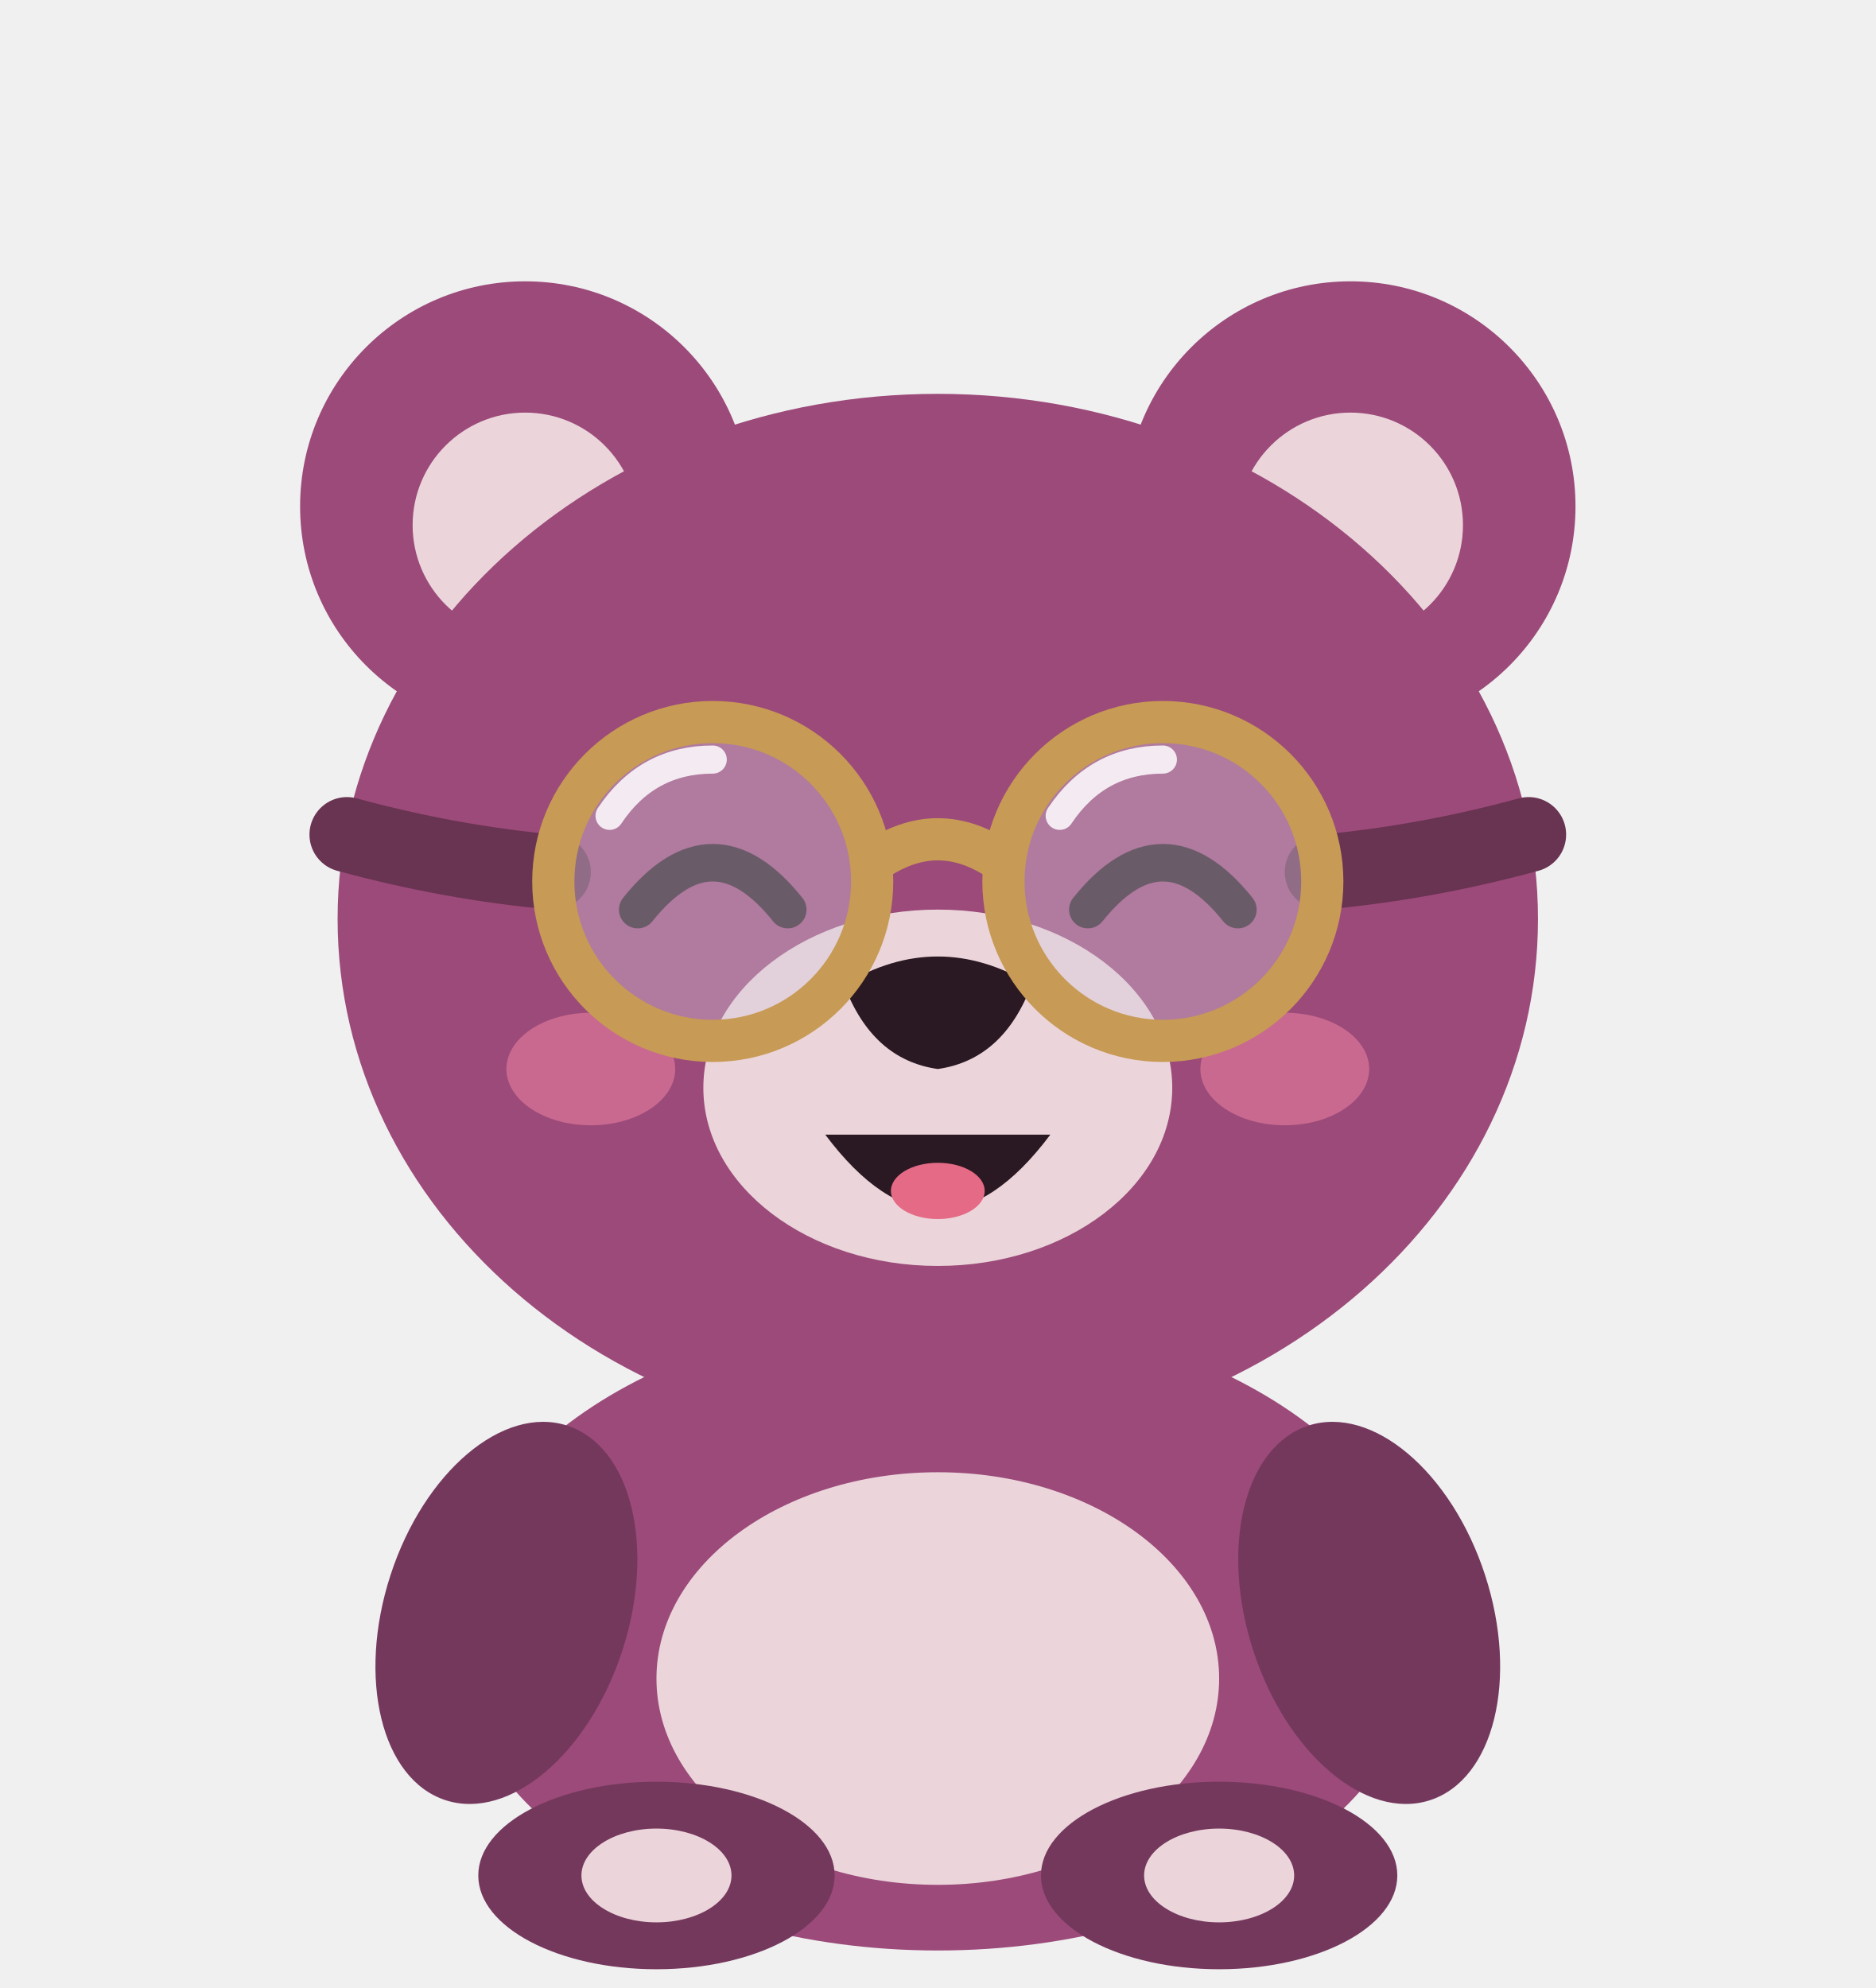
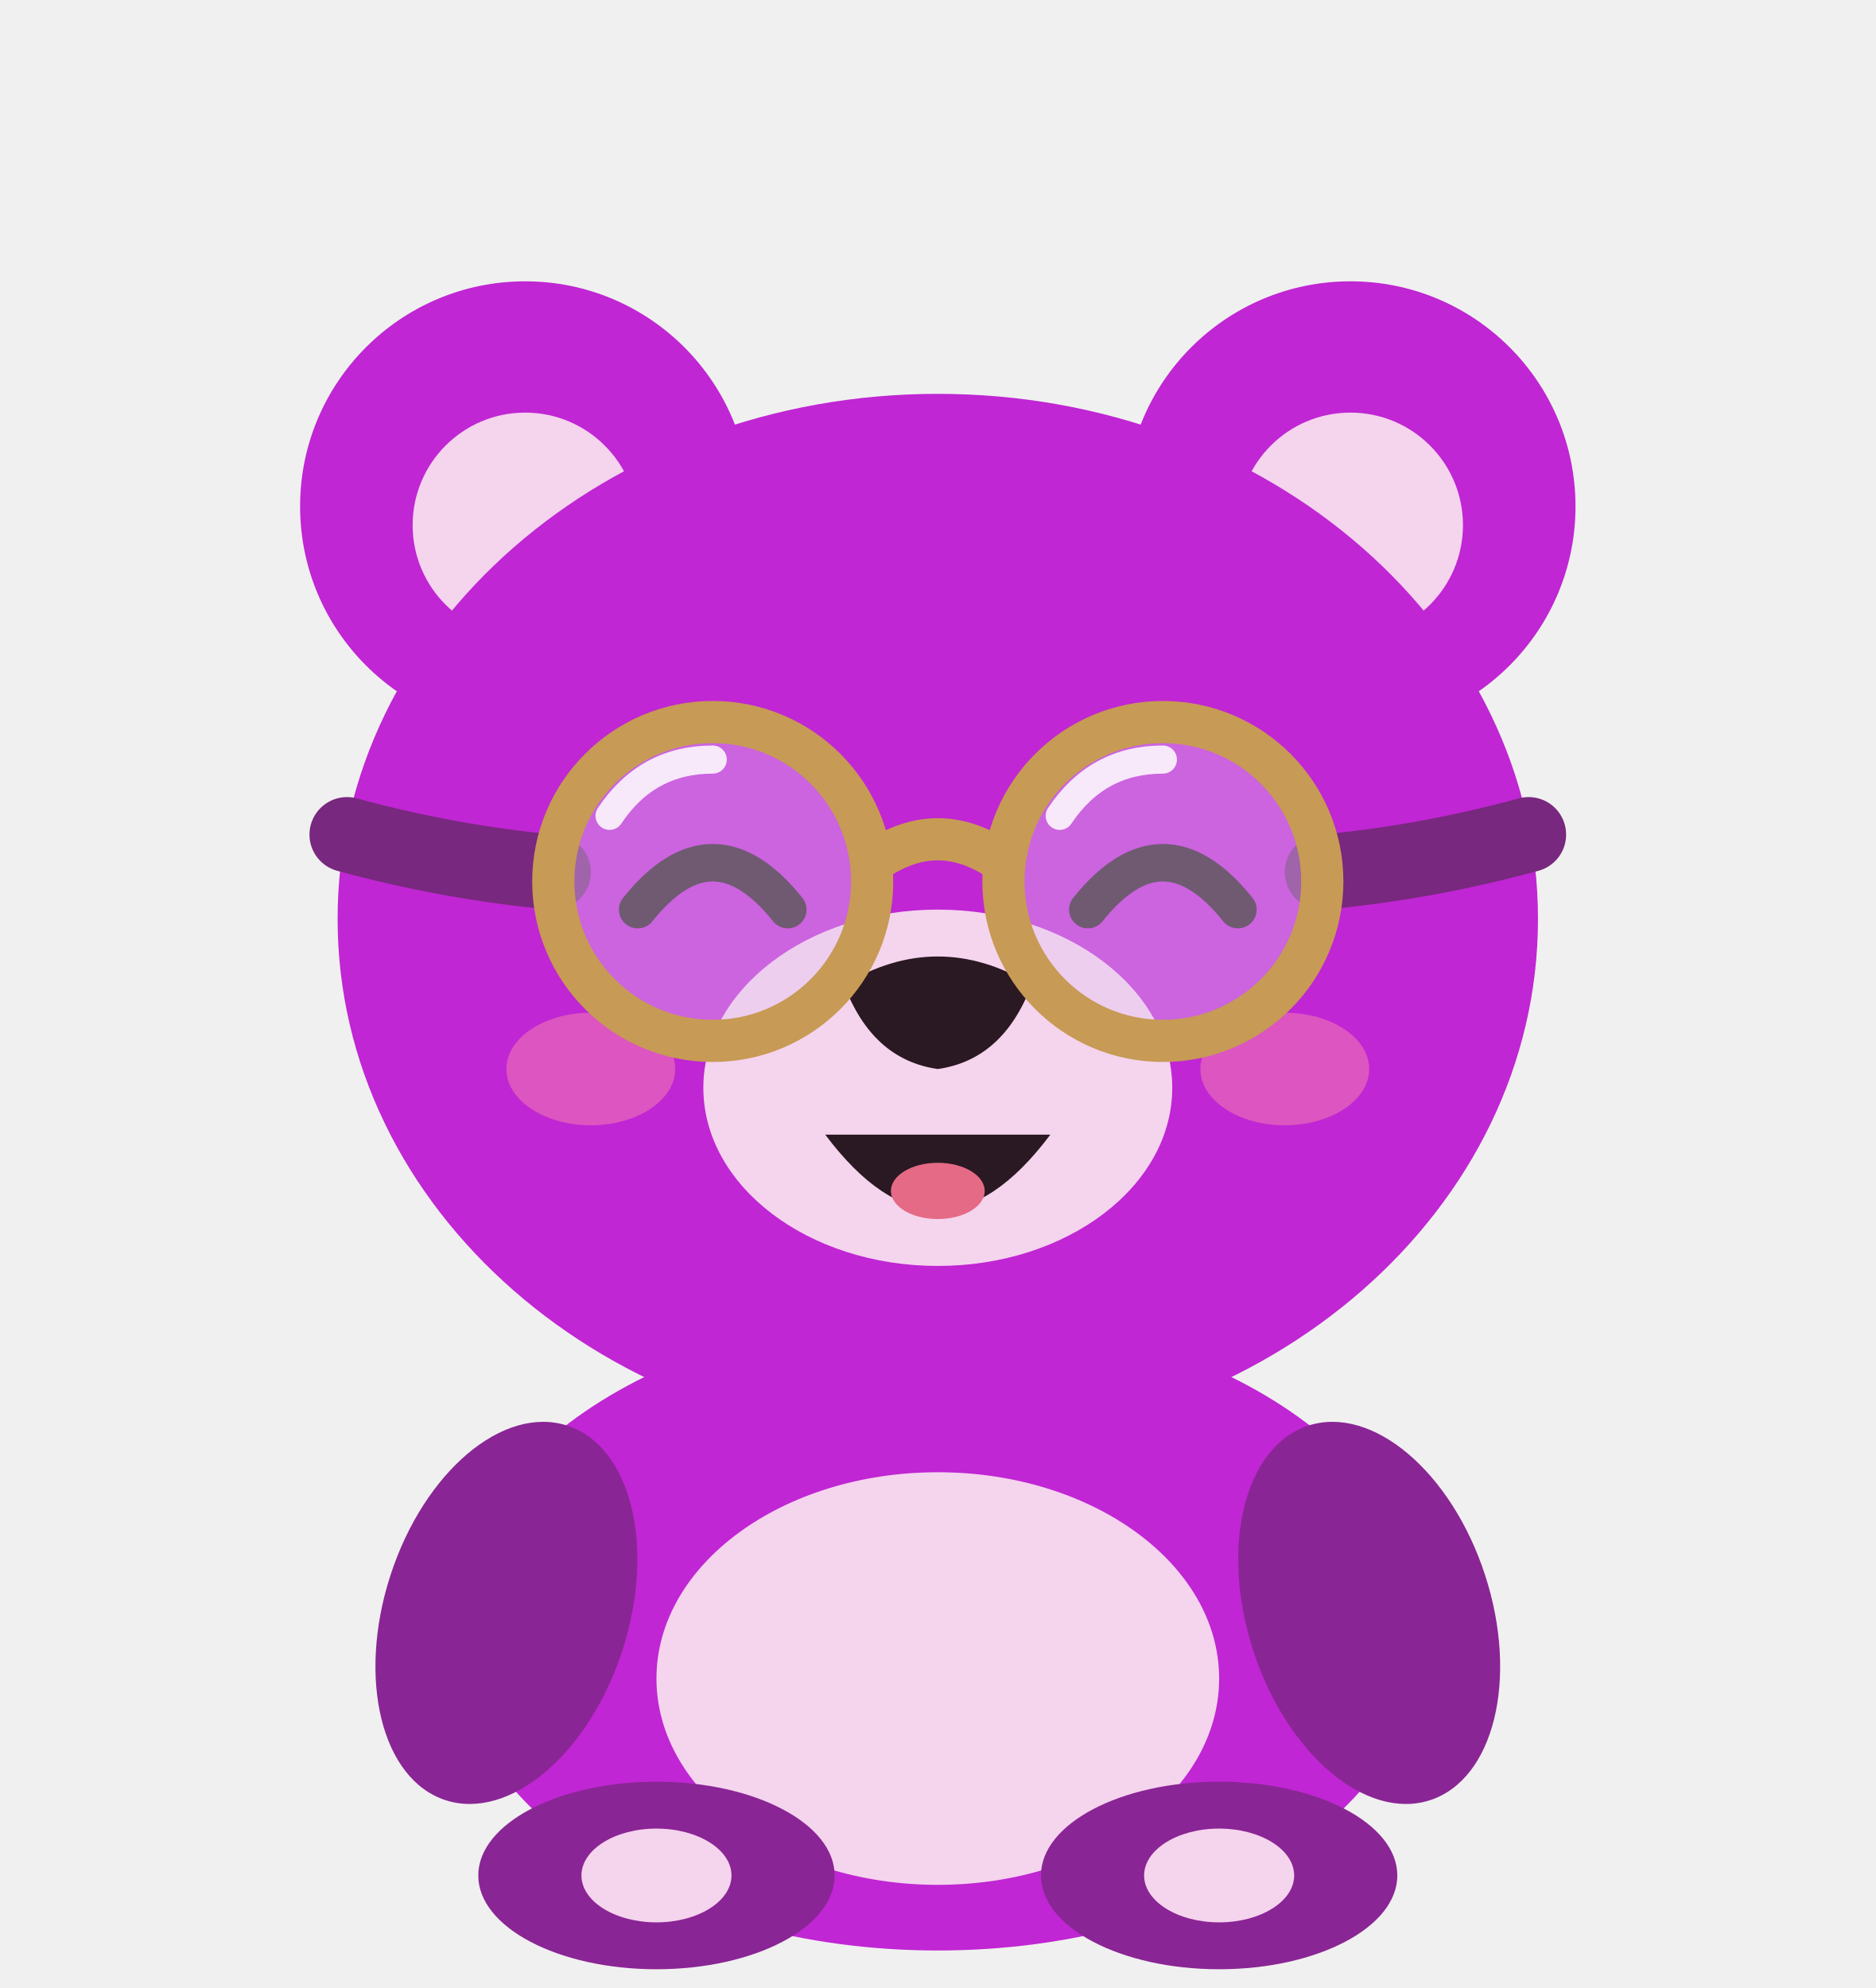
<svg xmlns="http://www.w3.org/2000/svg" viewBox="0 0 200 212" width="200" height="212">
  <style>
.yeux{animation:c 5s infinite;transform-box:fill-box;transform-origin:center}
.salut{animation:s 1.6s ease-in-out 3;transform-box:fill-box;transform-origin:30% 90%}
@keyframes c{0%,92%,100%{transform:scaleY(1)}95%{transform:scaleY(.1)}}
@keyframes s{0%,100%{transform:rotate(0)}50%{transform:rotate(14deg)}}
@media (prefers-reduced-motion:reduce){.yeux,.salut{animation:none}}
</style>
-   <circle fill="#9c4a7a" cx="56" cy="54" r="24" />
-   <circle fill="#ebd5da" cx="56" cy="56" r="12" />
-   <circle fill="#9c4a7a" cx="144" cy="54" r="24" />
-   <circle fill="#ebd5da" cx="144" cy="56" r="12" />
-   <ellipse fill="#9c4a7a" cx="100" cy="174" rx="52" ry="34" />
-   <ellipse fill="#ebd5da" cx="100" cy="179" rx="30" ry="22" />
-   <ellipse fill="#75385d" cx="70" cy="200" rx="19" ry="10" />
-   <ellipse fill="#75385d" cx="130" cy="200" rx="19" ry="10" />
-   <ellipse fill="#ebd5da" cx="70" cy="200" rx="8" ry="5" />
-   <ellipse fill="#ebd5da" cx="130" cy="200" rx="8" ry="5" />
-   <ellipse fill="#75385d" cx="54" cy="172" rx="13" ry="21" transform="rotate(18 54 172)" />
-   <ellipse fill="#75385d" cx="146" cy="172" rx="13" ry="21" transform="rotate(-18 146 172)" />
-   <ellipse fill="#9c4a7a" cx="100" cy="98" rx="64" ry="56" />
-   <ellipse fill="#ebd5da" cx="100" cy="116" rx="25" ry="19" />
+   <circle fill="#c026d3" cx="56" cy="54" r="24" />
+   <circle fill="#f5d4ee" cx="56" cy="56" r="12" />
+   <circle fill="#c026d3" cx="144" cy="54" r="24" />
+   <circle fill="#f5d4ee" cx="144" cy="56" r="12" />
+   <ellipse fill="#c026d3" cx="100" cy="174" rx="52" ry="34" />
+   <ellipse fill="#f5d4ee" cx="100" cy="179" rx="30" ry="22" />
+   <ellipse fill="#8a2595" cx="70" cy="200" rx="19" ry="10" />
+   <ellipse fill="#8a2595" cx="130" cy="200" rx="19" ry="10" />
+   <ellipse fill="#f5d4ee" cx="70" cy="200" rx="8" ry="5" />
+   <ellipse fill="#f5d4ee" cx="130" cy="200" rx="8" ry="5" />
+   <ellipse fill="#8a2595" cx="54" cy="172" rx="13" ry="21" transform="rotate(18 54 172)" />
+   <ellipse fill="#8a2595" cx="146" cy="172" rx="13" ry="21" transform="rotate(-18 146 172)" />
+   <ellipse fill="#c026d3" cx="100" cy="98" rx="64" ry="56" />
+   <ellipse fill="#f5d4ee" cx="100" cy="116" rx="25" ry="19" />
  <ellipse fill="#ff8fa8" opacity=".45" cx="63" cy="114" rx="9" ry="6" />
  <ellipse fill="#ff8fa8" opacity=".45" cx="137" cy="114" rx="9" ry="6" />
  <path d="M68 97 q8 -10 16 0 M116 97 q8 -10 16 0" fill="none" stroke="#2a1822" stroke-width="4" stroke-linecap="round" stroke-linejoin="round" />
  <path fill="#2a1822" d="M90 105 Q100 99 110 105 Q107 113 100 114 Q93 113 90 105Z" />
  <path fill="#2a1822" d="M88 121 q12 16 24 0 Z" />
  <ellipse cx="100" cy="127" rx="5" ry="3" fill="#e56a86" />
-   <path d="M37 89 Q48 92 59 93 M141 93 Q152 92 163 89" fill="none" stroke="#693352" stroke-width="8" stroke-linecap="round" />
+   <path d="M37 89 Q48 92 59 93 M141 93 Q152 92 163 89" fill="none" stroke="#78287e" stroke-width="8" stroke-linecap="round" />
  <path d="M93 92 q7 -5 14 0" fill="none" stroke="#c79a55" stroke-width="4.5" stroke-linecap="round" />
-   <circle cx="76" cy="94" r="17" fill="#d2c8db" fill-opacity=".38" stroke="#c79a55" stroke-width="4.5" />
-   <circle cx="124" cy="94" r="17" fill="#d2c8db" fill-opacity=".38" stroke="#c79a55" stroke-width="4.5" />
+   <circle cx="76" cy="94" r="17" fill="#e0c6f3" fill-opacity=".38" stroke="#c79a55" stroke-width="4.5" />
+   <circle cx="124" cy="94" r="17" fill="#e0c6f3" fill-opacity=".38" stroke="#c79a55" stroke-width="4.5" />
  <path d="M65 87 q4 -6 11 -6 M113 87 q4 -6 11 -6" fill="none" stroke="#fff" stroke-width="3" stroke-linecap="round" opacity=".85" />
</svg>
